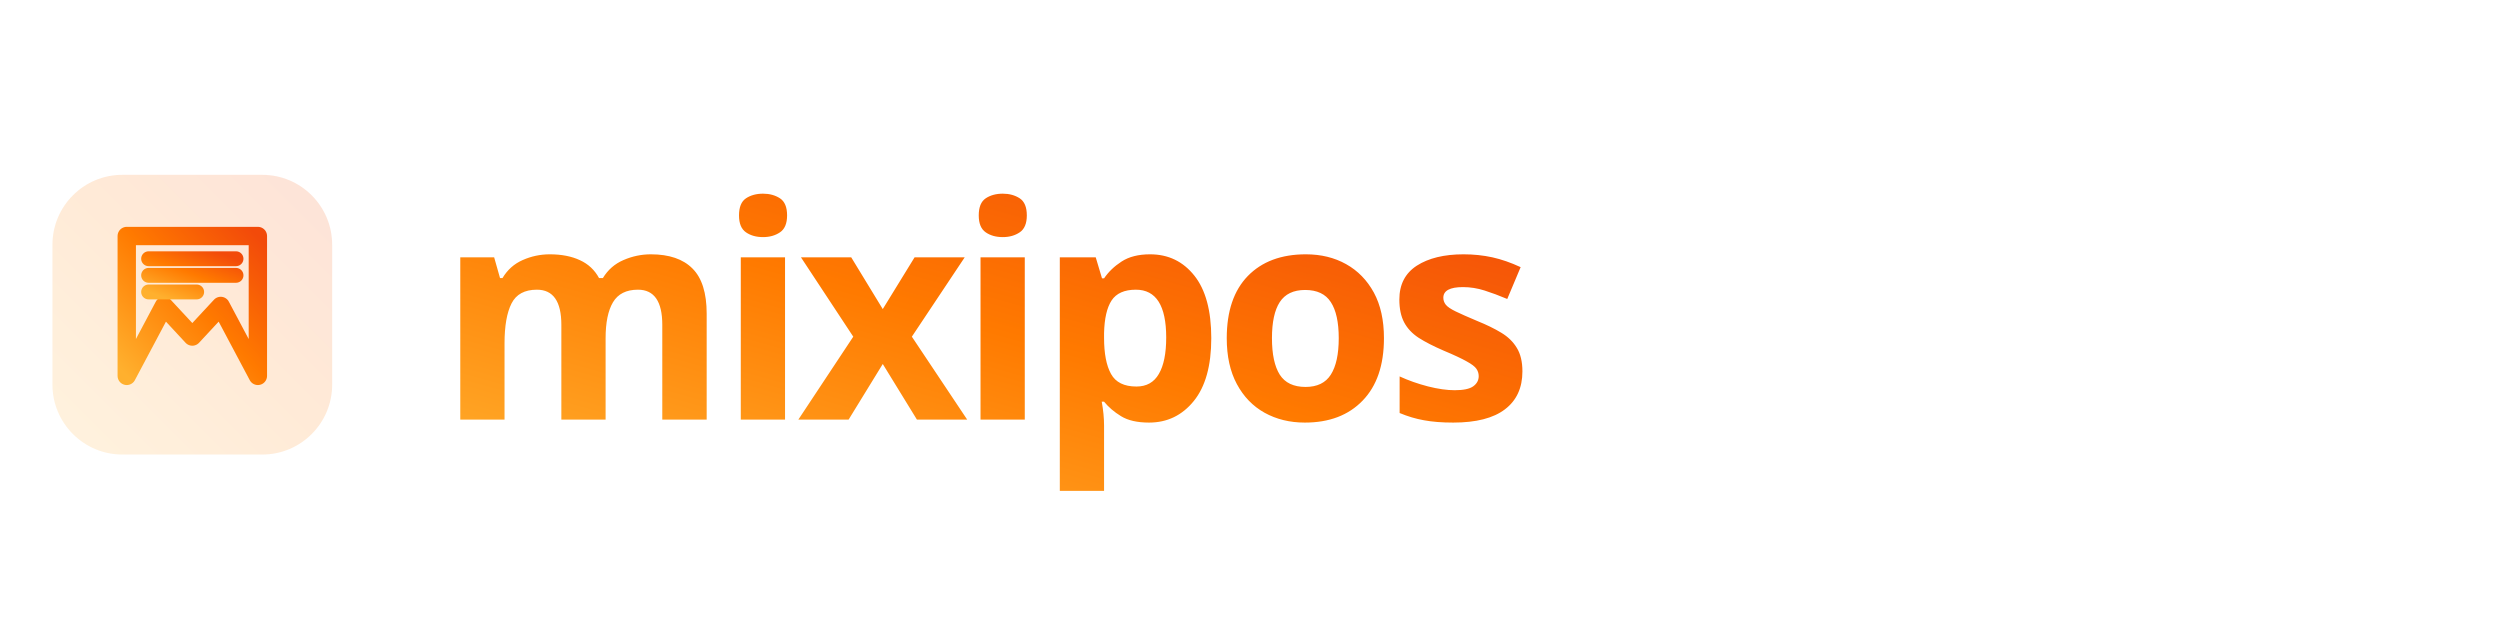
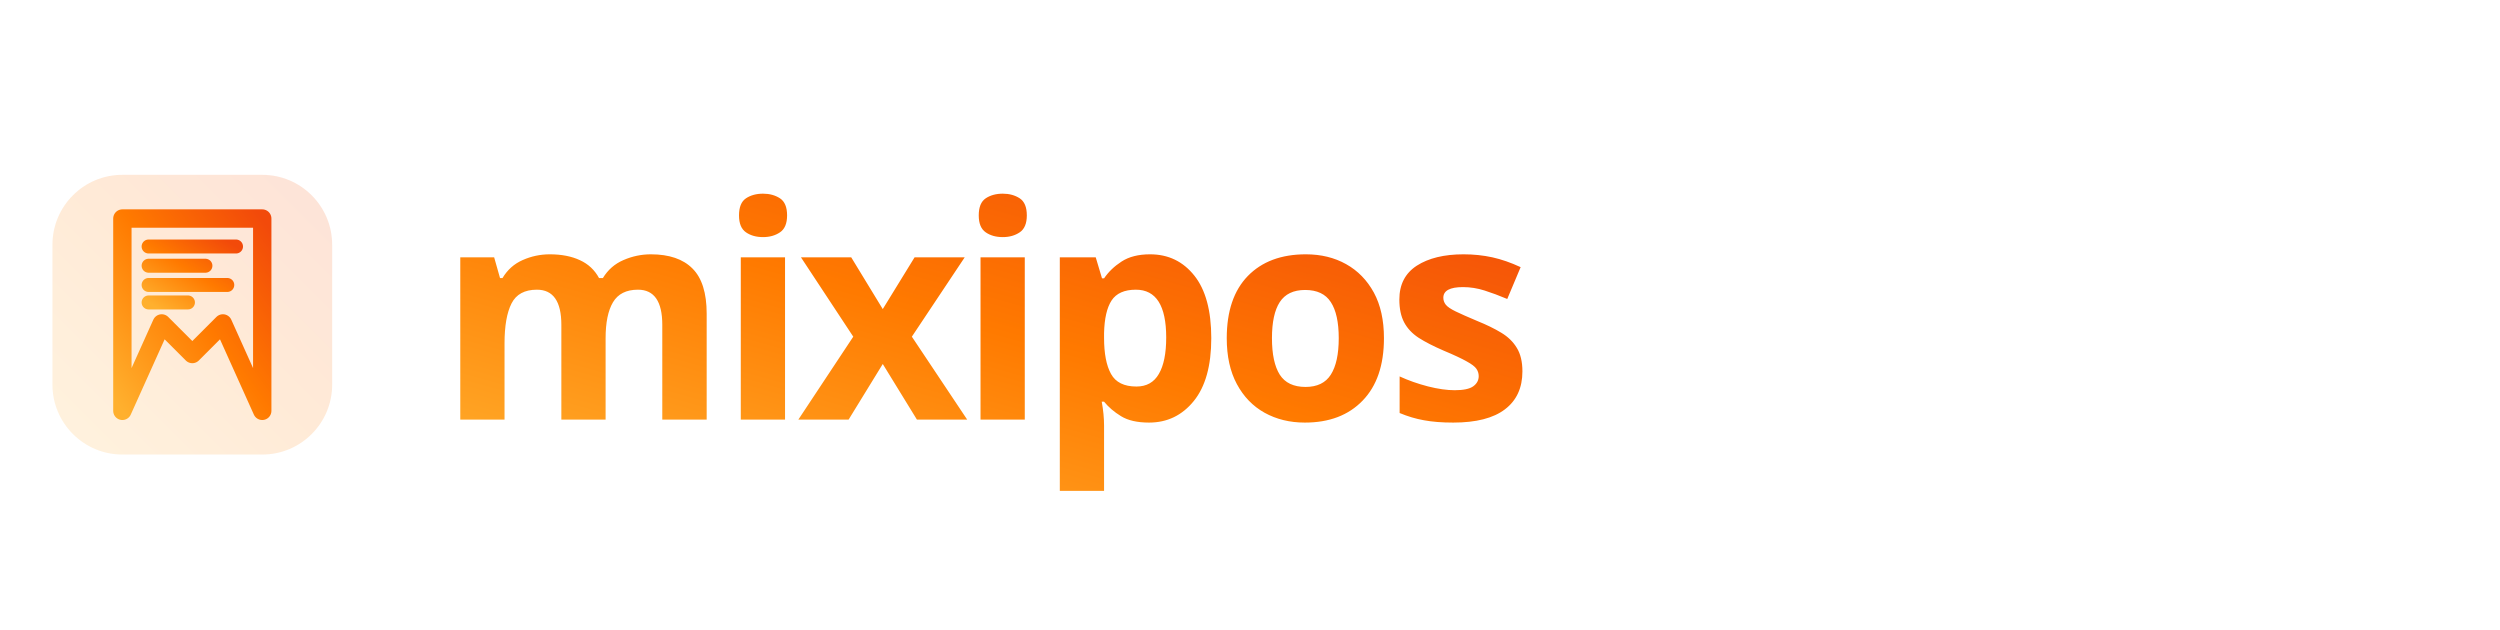
<svg xmlns="http://www.w3.org/2000/svg" viewBox="0 0 286 72" role="img" aria-label="mixipos">
  <defs>
    <linearGradient id="mg" x1="0" y1="1" x2="1" y2="0">
      <stop offset="0" stop-color="#ffb02e" />
      <stop offset=".52" stop-color="#ff7a00" />
      <stop offset="1" stop-color="#f24a0a" />
    </linearGradient>
  </defs>
  <g transform="translate(6 20)">
    <rect width="32" height="32" rx="8" fill="url(#mg)" opacity=".16" />
-     <path d="M8.5 7H23.5V23L19.25 15L16 18.5L12.75 15L8.5 23V7Z" fill="none" stroke="url(#mg)" stroke-width="2.1" stroke-linejoin="round" stroke-linecap="round" />
-     <path d="M11 9.6H21M11 11.5H21M11 13.4H16.5" fill="none" stroke="url(#mg)" stroke-width="1.7" stroke-linecap="round" />
+     <path d="M8 5H24V27L19.5 17L16 20.5L12.5 17L8 27V5Z" fill="none" stroke="url(#mg)" stroke-width="2.1" stroke-linejoin="round" stroke-linecap="round" />
+     <path d="M11 8.2H21M11 10.4H17.5M11 12.6H20M11 14.6H15.5" fill="none" stroke="url(#mg)" stroke-width="1.6" stroke-linecap="round" />
  </g>
  <text x="50" y="48" font-family="Sora, 'Segoe UI', system-ui, sans-serif" font-size="34" font-weight="700" letter-spacing="-1.3" fill="url(#mg)">mixipos</text>
</svg>
